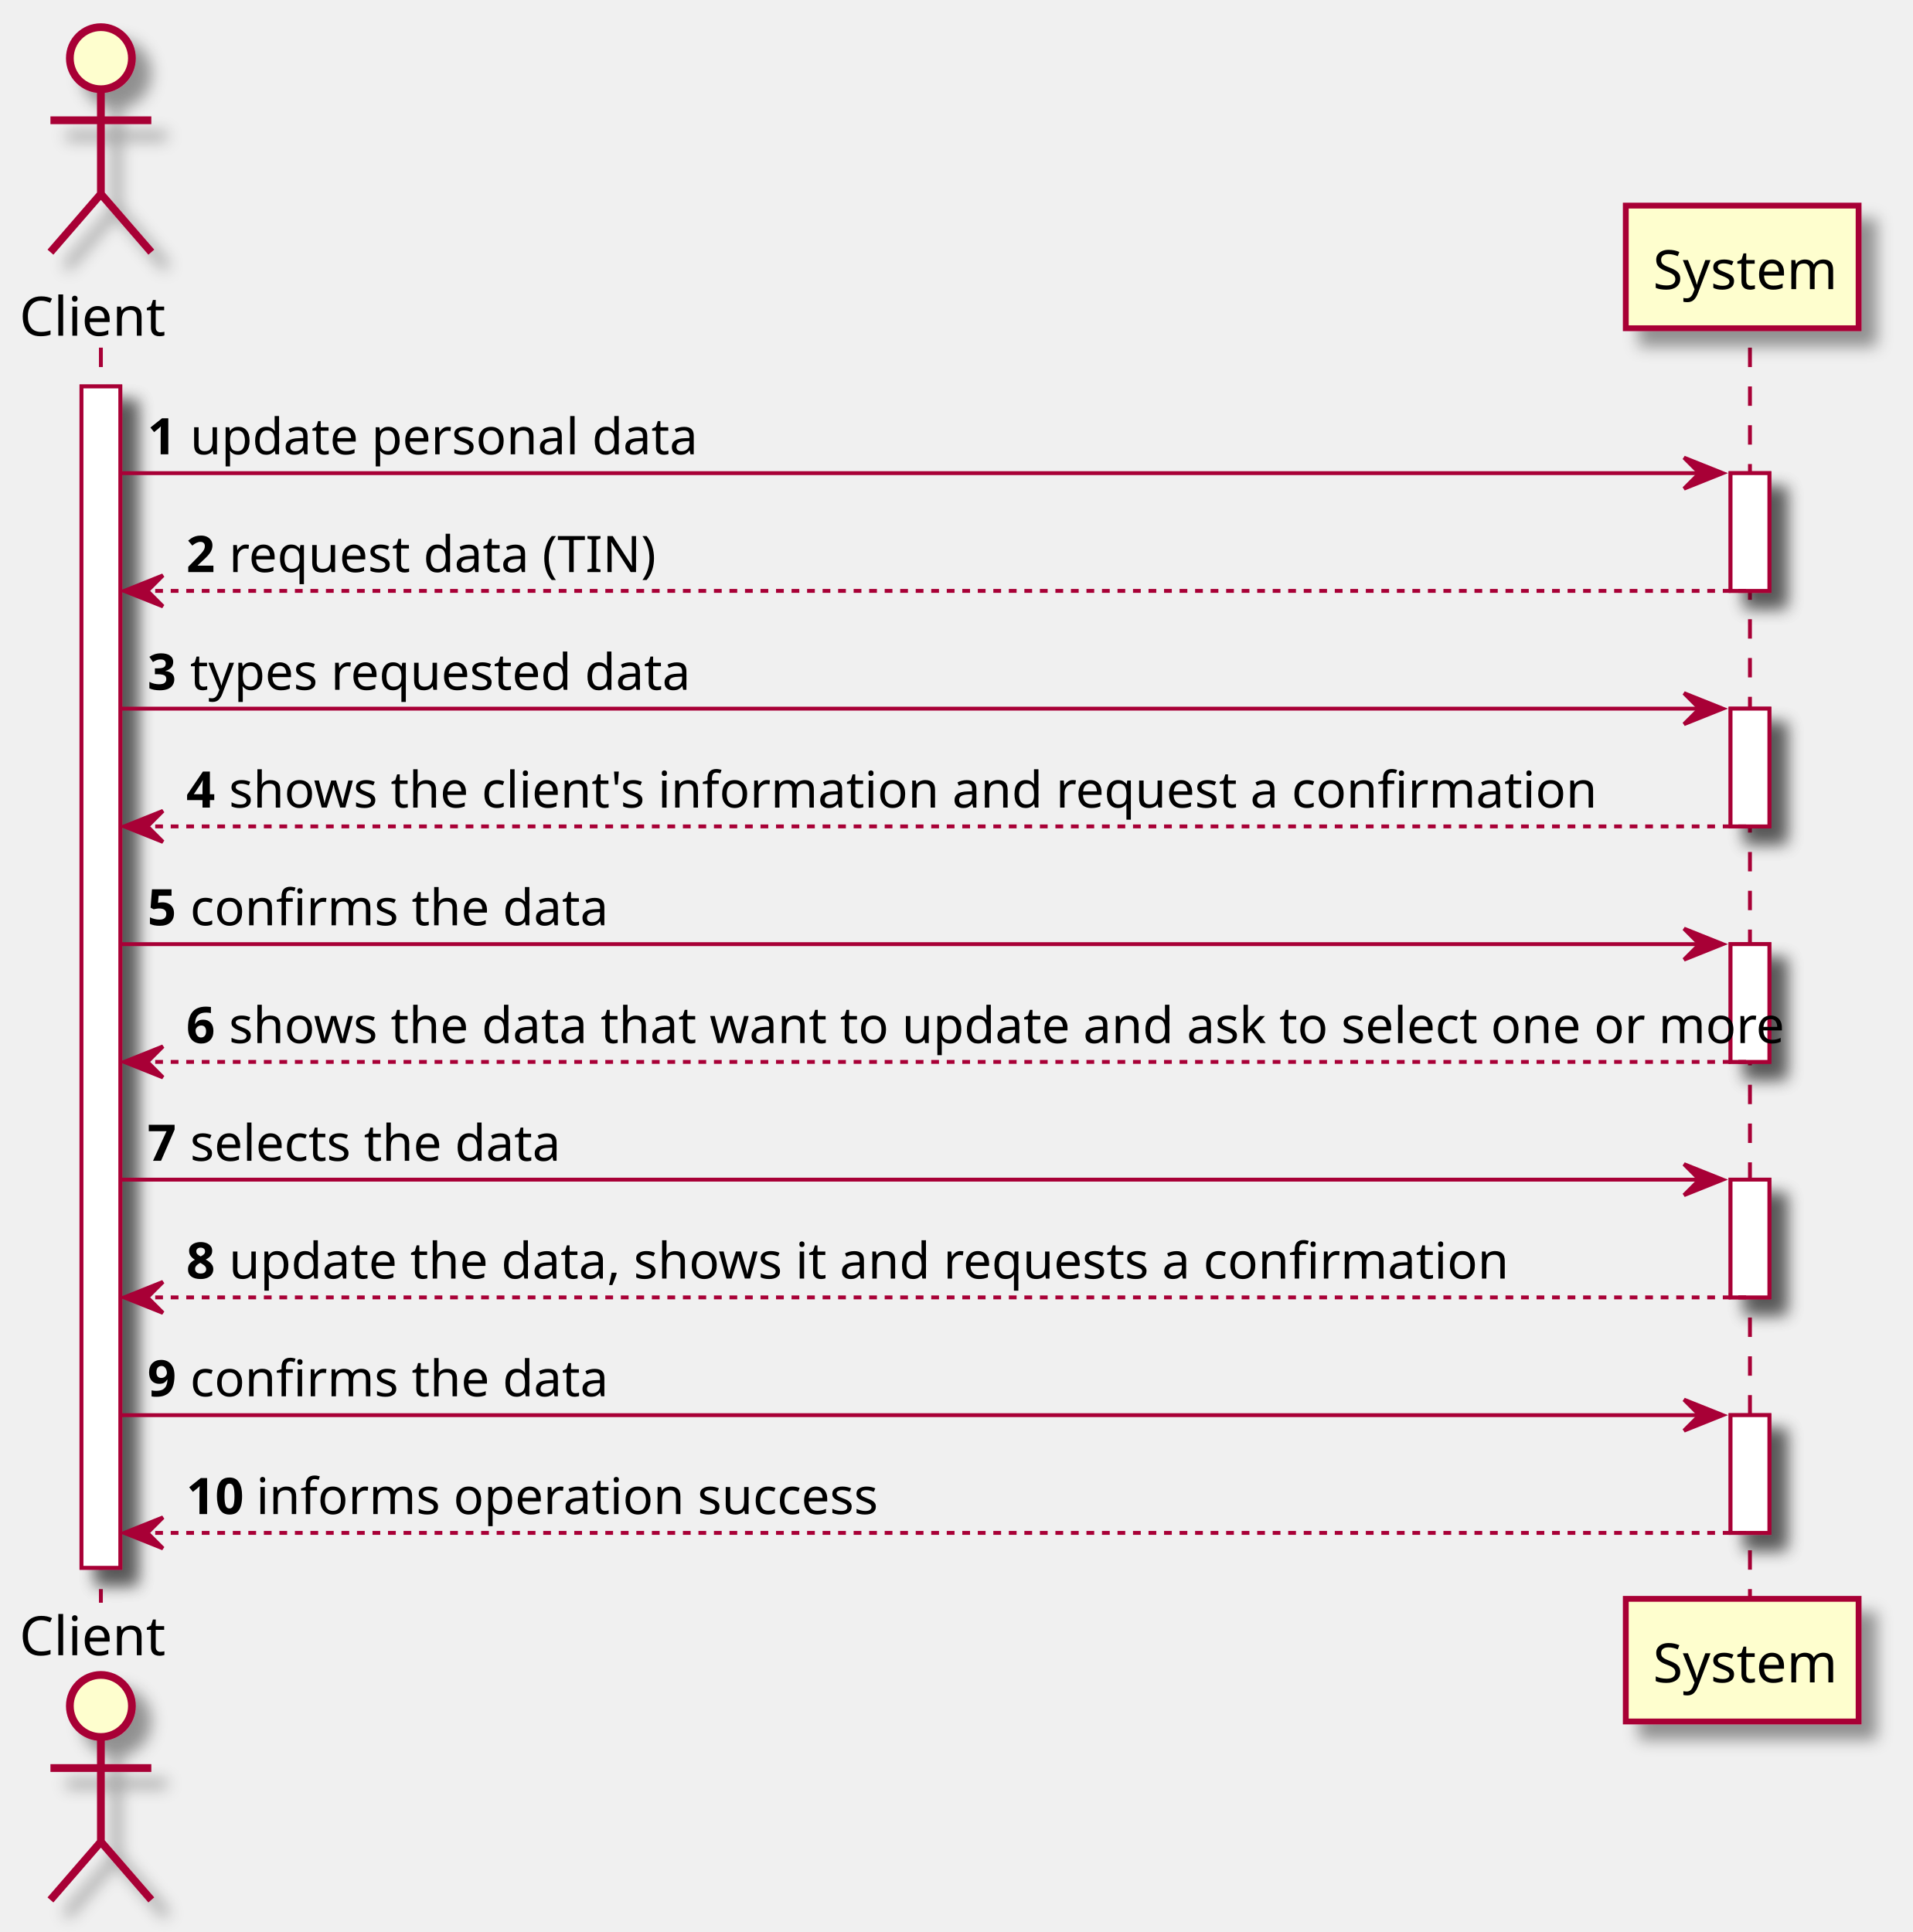
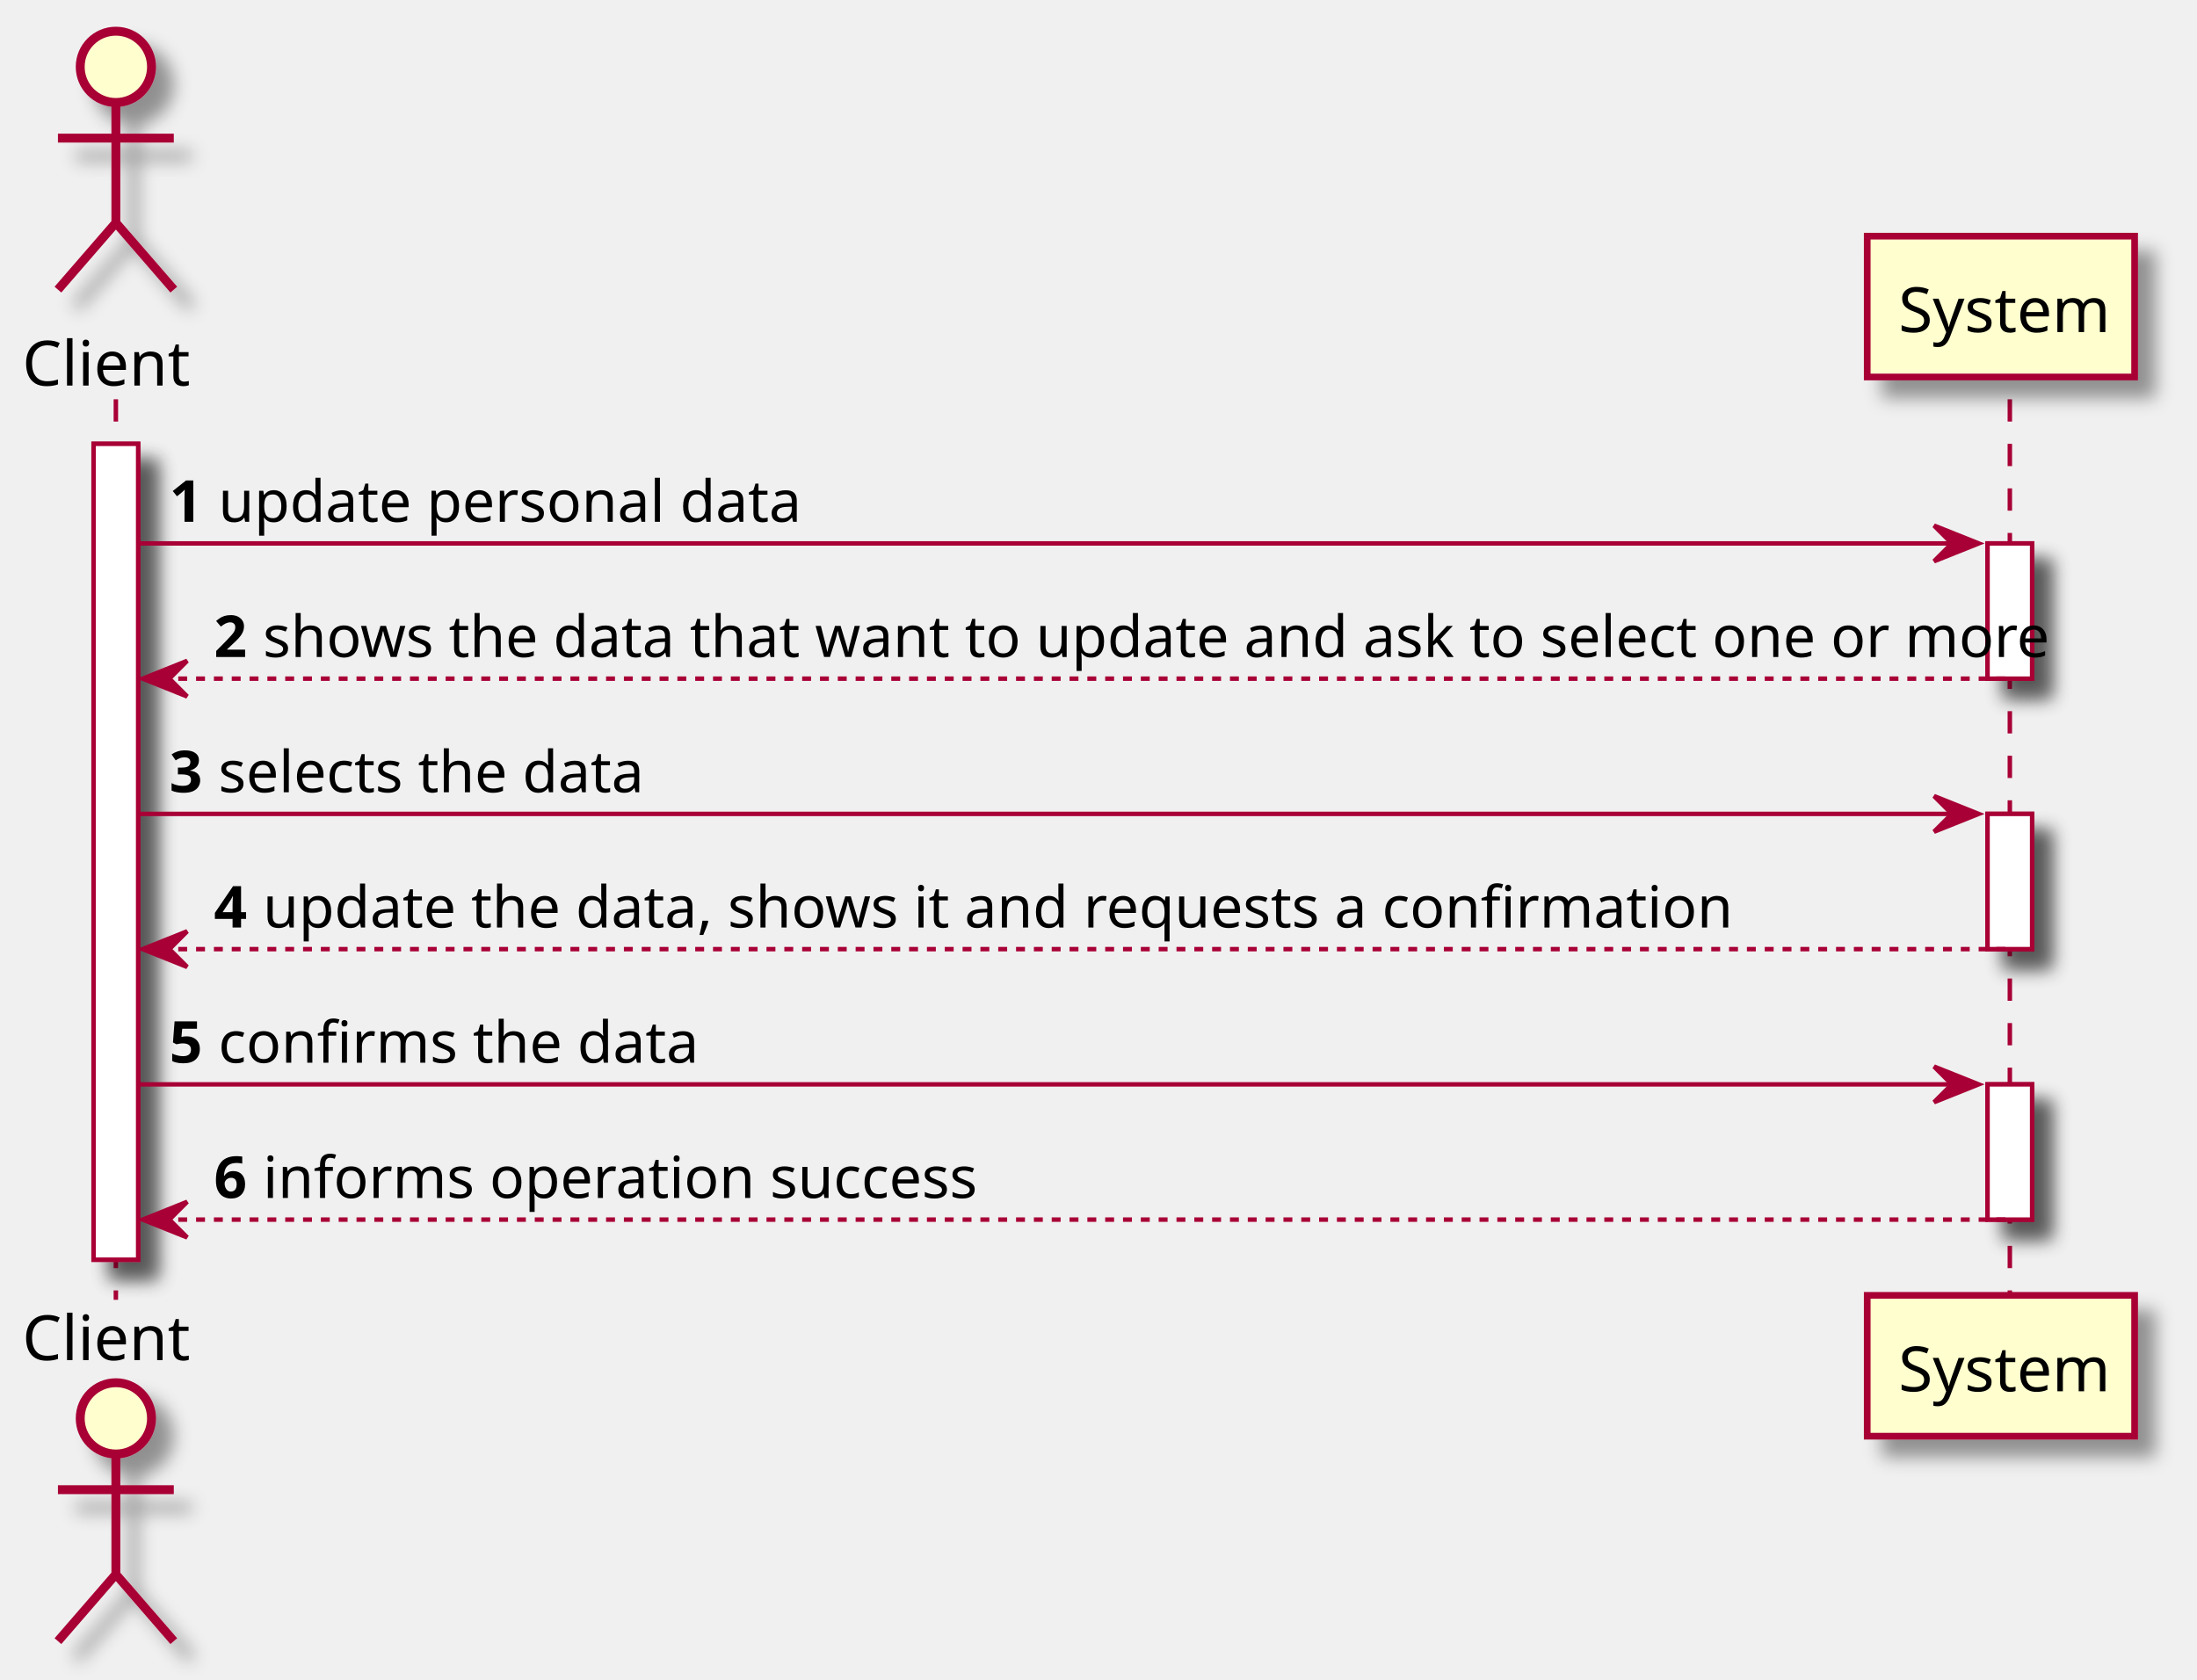
- <svg xmlns="http://www.w3.org/2000/svg" contentScriptType="application/ecmascript" contentStyleType="text/css" height="498px" preserveAspectRatio="none" style="width:493px;height:498px;background:#FFFFFF;" version="1.1" viewBox="0 0 493 498" width="493px" zoomAndPan="magnify">
+ <svg xmlns="http://www.w3.org/2000/svg" contentScriptType="application/ecmascript" contentStyleType="text/css" height="377px" preserveAspectRatio="none" style="width:493px;height:377px;background:#FFFFFF;" version="1.1" viewBox="0 0 493 377" width="493px" zoomAndPan="magnify">
  <defs>
-     <filter height="300%" id="f1knv95sr7ghof" width="300%" x="-1" y="-1">
+     <filter height="300%" id="f7tlqk2ncbh7n" width="300%" x="-1" y="-1">
      <feGaussianBlur result="blurOut" stdDeviation="2.0" />
      <feColorMatrix in="blurOut" result="blurOut2" type="matrix" values="0 0 0 0 0 0 0 0 0 0 0 0 0 0 0 0 0 0 .4 0" />
      <feOffset dx="4.0" dy="4.0" in="blurOut2" result="blurOut3" />
      <feBlend in="SourceGraphic" in2="blurOut3" mode="normal" />
    </filter>
  </defs>
  <g>
-     <rect fill="#FFFFFF" filter="url(#f1knv95sr7ghof)" height="304.516" style="stroke:#A80036;stroke-width:1.0;" width="10" x="21" y="99.609" />
-     <rect fill="#FFFFFF" filter="url(#f1knv95sr7ghof)" height="30.352" style="stroke:#A80036;stroke-width:1.0;" width="10" x="446" y="121.961" />
-     <rect fill="#FFFFFF" filter="url(#f1knv95sr7ghof)" height="30.352" style="stroke:#A80036;stroke-width:1.0;" width="10" x="446" y="182.664" />
-     <rect fill="#FFFFFF" filter="url(#f1knv95sr7ghof)" height="30.352" style="stroke:#A80036;stroke-width:1.0;" width="10" x="446" y="243.367" />
-     <rect fill="#FFFFFF" filter="url(#f1knv95sr7ghof)" height="30.352" style="stroke:#A80036;stroke-width:1.0;" width="10" x="446" y="304.07" />
-     <rect fill="#FFFFFF" filter="url(#f1knv95sr7ghof)" height="30.352" style="stroke:#A80036;stroke-width:1.0;" width="10" x="446" y="364.773" />
-     <line style="stroke:#A80036;stroke-width:1.0;stroke-dasharray:5.0,5.0;" x1="26" x2="26" y1="89.609" y2="413.125" />
-     <line style="stroke:#A80036;stroke-width:1.0;stroke-dasharray:5.0,5.0;" x1="451" x2="451" y1="89.609" y2="413.125" />
+     <rect fill="#FFFFFF" filter="url(#f7tlqk2ncbh7n)" height="183.109" style="stroke:#A80036;stroke-width:1.0;" width="10" x="21" y="99.609" />
+     <rect fill="#FFFFFF" filter="url(#f7tlqk2ncbh7n)" height="30.352" style="stroke:#A80036;stroke-width:1.0;" width="10" x="446" y="121.961" />
+     <rect fill="#FFFFFF" filter="url(#f7tlqk2ncbh7n)" height="30.352" style="stroke:#A80036;stroke-width:1.0;" width="10" x="446" y="182.664" />
+     <rect fill="#FFFFFF" filter="url(#f7tlqk2ncbh7n)" height="30.352" style="stroke:#A80036;stroke-width:1.0;" width="10" x="446" y="243.367" />
+     <line style="stroke:#A80036;stroke-width:1.0;stroke-dasharray:5.0,5.0;" x1="26" x2="26" y1="89.609" y2="291.719" />
+     <line style="stroke:#A80036;stroke-width:1.0;stroke-dasharray:5.0,5.0;" x1="451" x2="451" y1="89.609" y2="291.719" />
    <text fill="#000000" font-family="sans-serif" font-size="14" lengthAdjust="spacing" textLength="36" x="5" y="86.533">Client</text>
-     <ellipse cx="26" cy="15" fill="#FEFECE" filter="url(#f1knv95sr7ghof)" rx="8" ry="8" style="stroke:#A80036;stroke-width:2.0;" />
-     <path d="M26,23 L26,50 M13,31 L39,31 M26,50 L13,65 M26,50 L39,65 " fill="none" filter="url(#f1knv95sr7ghof)" style="stroke:#A80036;stroke-width:2.0;" />
-     <text fill="#000000" font-family="sans-serif" font-size="14" lengthAdjust="spacing" textLength="36" x="5" y="426.658">Client</text>
-     <ellipse cx="26" cy="439.734" fill="#FEFECE" filter="url(#f1knv95sr7ghof)" rx="8" ry="8" style="stroke:#A80036;stroke-width:2.0;" />
-     <path d="M26,447.734 L26,474.734 M13,455.734 L39,455.734 M26,474.734 L13,489.734 M26,474.734 L39,489.734 " fill="none" filter="url(#f1knv95sr7ghof)" style="stroke:#A80036;stroke-width:2.0;" />
-     <rect fill="#FEFECE" filter="url(#f1knv95sr7ghof)" height="31.609" style="stroke:#A80036;stroke-width:1.5;" width="60" x="419" y="53" />
+     <ellipse cx="26" cy="15" fill="#FEFECE" filter="url(#f7tlqk2ncbh7n)" rx="8" ry="8" style="stroke:#A80036;stroke-width:2.0;" />
+     <path d="M26,23 L26,50 M13,31 L39,31 M26,50 L13,65 M26,50 L39,65 " fill="none" filter="url(#f7tlqk2ncbh7n)" style="stroke:#A80036;stroke-width:2.0;" />
+     <text fill="#000000" font-family="sans-serif" font-size="14" lengthAdjust="spacing" textLength="36" x="5" y="305.252">Client</text>
+     <ellipse cx="26" cy="318.328" fill="#FEFECE" filter="url(#f7tlqk2ncbh7n)" rx="8" ry="8" style="stroke:#A80036;stroke-width:2.0;" />
+     <path d="M26,326.328 L26,353.328 M13,334.328 L39,334.328 M26,353.328 L13,368.328 M26,353.328 L39,368.328 " fill="none" filter="url(#f7tlqk2ncbh7n)" style="stroke:#A80036;stroke-width:2.0;" />
+     <rect fill="#FEFECE" filter="url(#f7tlqk2ncbh7n)" height="31.609" style="stroke:#A80036;stroke-width:1.5;" width="60" x="419" y="53" />
    <text fill="#000000" font-family="sans-serif" font-size="14" lengthAdjust="spacing" textLength="46" x="426" y="74.533">System</text>
-     <rect fill="#FEFECE" filter="url(#f1knv95sr7ghof)" height="31.609" style="stroke:#A80036;stroke-width:1.5;" width="60" x="419" y="412.125" />
-     <text fill="#000000" font-family="sans-serif" font-size="14" lengthAdjust="spacing" textLength="46" x="426" y="433.658">System</text>
-     <rect fill="#FFFFFF" filter="url(#f1knv95sr7ghof)" height="304.516" style="stroke:#A80036;stroke-width:1.0;" width="10" x="21" y="99.609" />
-     <rect fill="#FFFFFF" filter="url(#f1knv95sr7ghof)" height="30.352" style="stroke:#A80036;stroke-width:1.0;" width="10" x="446" y="121.961" />
-     <rect fill="#FFFFFF" filter="url(#f1knv95sr7ghof)" height="30.352" style="stroke:#A80036;stroke-width:1.0;" width="10" x="446" y="182.664" />
-     <rect fill="#FFFFFF" filter="url(#f1knv95sr7ghof)" height="30.352" style="stroke:#A80036;stroke-width:1.0;" width="10" x="446" y="243.367" />
-     <rect fill="#FFFFFF" filter="url(#f1knv95sr7ghof)" height="30.352" style="stroke:#A80036;stroke-width:1.0;" width="10" x="446" y="304.07" />
-     <rect fill="#FFFFFF" filter="url(#f1knv95sr7ghof)" height="30.352" style="stroke:#A80036;stroke-width:1.0;" width="10" x="446" y="364.773" />
+     <rect fill="#FEFECE" filter="url(#f7tlqk2ncbh7n)" height="31.609" style="stroke:#A80036;stroke-width:1.5;" width="60" x="419" y="290.719" />
+     <text fill="#000000" font-family="sans-serif" font-size="14" lengthAdjust="spacing" textLength="46" x="426" y="312.252">System</text>
+     <rect fill="#FFFFFF" filter="url(#f7tlqk2ncbh7n)" height="183.109" style="stroke:#A80036;stroke-width:1.0;" width="10" x="21" y="99.609" />
+     <rect fill="#FFFFFF" filter="url(#f7tlqk2ncbh7n)" height="30.352" style="stroke:#A80036;stroke-width:1.0;" width="10" x="446" y="121.961" />
+     <rect fill="#FFFFFF" filter="url(#f7tlqk2ncbh7n)" height="30.352" style="stroke:#A80036;stroke-width:1.0;" width="10" x="446" y="182.664" />
+     <rect fill="#FFFFFF" filter="url(#f7tlqk2ncbh7n)" height="30.352" style="stroke:#A80036;stroke-width:1.0;" width="10" x="446" y="243.367" />
    <polygon fill="#A80036" points="434,117.961,444,121.961,434,125.961,438,121.961" style="stroke:#A80036;stroke-width:1.0;" />
    <line style="stroke:#A80036;stroke-width:1.0;" x1="31" x2="440" y1="121.961" y2="121.961" />
    <text fill="#000000" font-family="sans-serif" font-size="13" font-weight="bold" lengthAdjust="spacing" textLength="7" x="38" y="117.105">1</text>
    <text fill="#000000" font-family="sans-serif" font-size="13" lengthAdjust="spacing" textLength="121" x="49" y="117.105">update personal data</text>
    <polygon fill="#A80036" points="42,148.312,32,152.312,42,156.312,38,152.312" style="stroke:#A80036;stroke-width:1.0;" />
    <line style="stroke:#A80036;stroke-width:1.0;stroke-dasharray:2.0,2.0;" x1="36" x2="450" y1="152.312" y2="152.312" />
    <text fill="#000000" font-family="sans-serif" font-size="13" font-weight="bold" lengthAdjust="spacing" textLength="7" x="48" y="147.456">2</text>
-     <text fill="#000000" font-family="sans-serif" font-size="13" lengthAdjust="spacing" textLength="103" x="59" y="147.456">request data (TIN)</text>
+     <text fill="#000000" font-family="sans-serif" font-size="13" lengthAdjust="spacing" textLength="380" x="59" y="147.456">shows the data that want to update and ask to select one or more</text>
    <polygon fill="#A80036" points="434,178.664,444,182.664,434,186.664,438,182.664" style="stroke:#A80036;stroke-width:1.0;" />
    <line style="stroke:#A80036;stroke-width:1.0;" x1="31" x2="440" y1="182.664" y2="182.664" />
    <text fill="#000000" font-family="sans-serif" font-size="13" font-weight="bold" lengthAdjust="spacing" textLength="7" x="38" y="177.808">3</text>
-     <text fill="#000000" font-family="sans-serif" font-size="13" lengthAdjust="spacing" textLength="122" x="49" y="177.808">types requested data</text>
+     <text fill="#000000" font-family="sans-serif" font-size="13" lengthAdjust="spacing" textLength="93" x="49" y="177.808">selects the data</text>
    <polygon fill="#A80036" points="42,209.016,32,213.016,42,217.016,38,213.016" style="stroke:#A80036;stroke-width:1.0;" />
    <line style="stroke:#A80036;stroke-width:1.0;stroke-dasharray:2.0,2.0;" x1="36" x2="450" y1="213.016" y2="213.016" />
    <text fill="#000000" font-family="sans-serif" font-size="13" font-weight="bold" lengthAdjust="spacing" textLength="7" x="48" y="208.159">4</text>
-     <text fill="#000000" font-family="sans-serif" font-size="13" lengthAdjust="spacing" textLength="327" x="59" y="208.159">shows the client's information and request a confirmation</text>
+     <text fill="#000000" font-family="sans-serif" font-size="13" lengthAdjust="spacing" textLength="310" x="59" y="208.159">update the data, shows it and requests a confirmation</text>
    <polygon fill="#A80036" points="434,239.367,444,243.367,434,247.367,438,243.367" style="stroke:#A80036;stroke-width:1.0;" />
    <line style="stroke:#A80036;stroke-width:1.0;" x1="31" x2="440" y1="243.367" y2="243.367" />
    <text fill="#000000" font-family="sans-serif" font-size="13" font-weight="bold" lengthAdjust="spacing" textLength="7" x="38" y="238.511">5</text>
    <text fill="#000000" font-family="sans-serif" font-size="13" lengthAdjust="spacing" textLength="100" x="49" y="238.511">confirms the data</text>
    <polygon fill="#A80036" points="42,269.719,32,273.719,42,277.719,38,273.719" style="stroke:#A80036;stroke-width:1.0;" />
    <line style="stroke:#A80036;stroke-width:1.0;stroke-dasharray:2.0,2.0;" x1="36" x2="450" y1="273.719" y2="273.719" />
    <text fill="#000000" font-family="sans-serif" font-size="13" font-weight="bold" lengthAdjust="spacing" textLength="7" x="48" y="268.862">6</text>
-     <text fill="#000000" font-family="sans-serif" font-size="13" lengthAdjust="spacing" textLength="380" x="59" y="268.862">shows the data that want to update and ask to select one or more</text>
-     <polygon fill="#A80036" points="434,300.07,444,304.07,434,308.07,438,304.07" style="stroke:#A80036;stroke-width:1.0;" />
-     <line style="stroke:#A80036;stroke-width:1.0;" x1="31" x2="440" y1="304.07" y2="304.07" />
-     <text fill="#000000" font-family="sans-serif" font-size="13" font-weight="bold" lengthAdjust="spacing" textLength="7" x="38" y="299.214">7</text>
-     <text fill="#000000" font-family="sans-serif" font-size="13" lengthAdjust="spacing" textLength="93" x="49" y="299.214">selects the data</text>
-     <polygon fill="#A80036" points="42,330.422,32,334.422,42,338.422,38,334.422" style="stroke:#A80036;stroke-width:1.0;" />
-     <line style="stroke:#A80036;stroke-width:1.0;stroke-dasharray:2.0,2.0;" x1="36" x2="450" y1="334.422" y2="334.422" />
-     <text fill="#000000" font-family="sans-serif" font-size="13" font-weight="bold" lengthAdjust="spacing" textLength="7" x="48" y="329.565">8</text>
-     <text fill="#000000" font-family="sans-serif" font-size="13" lengthAdjust="spacing" textLength="310" x="59" y="329.565">update the data, shows it and requests a confirmation</text>
-     <polygon fill="#A80036" points="434,360.773,444,364.773,434,368.773,438,364.773" style="stroke:#A80036;stroke-width:1.0;" />
-     <line style="stroke:#A80036;stroke-width:1.0;" x1="31" x2="440" y1="364.773" y2="364.773" />
-     <text fill="#000000" font-family="sans-serif" font-size="13" font-weight="bold" lengthAdjust="spacing" textLength="7" x="38" y="359.917">9</text>
-     <text fill="#000000" font-family="sans-serif" font-size="13" lengthAdjust="spacing" textLength="100" x="49" y="359.917">confirms the data</text>
-     <polygon fill="#A80036" points="42,391.125,32,395.125,42,399.125,38,395.125" style="stroke:#A80036;stroke-width:1.0;" />
-     <line style="stroke:#A80036;stroke-width:1.0;stroke-dasharray:2.0,2.0;" x1="36" x2="450" y1="395.125" y2="395.125" />
-     <text fill="#000000" font-family="sans-serif" font-size="13" font-weight="bold" lengthAdjust="spacing" textLength="14" x="48" y="390.269">10</text>
-     <text fill="#000000" font-family="sans-serif" font-size="13" lengthAdjust="spacing" textLength="152" x="66" y="390.269">informs operation success</text>
+     <text fill="#000000" font-family="sans-serif" font-size="13" lengthAdjust="spacing" textLength="152" x="59" y="268.862">informs operation success</text>
  </g>
</svg>
